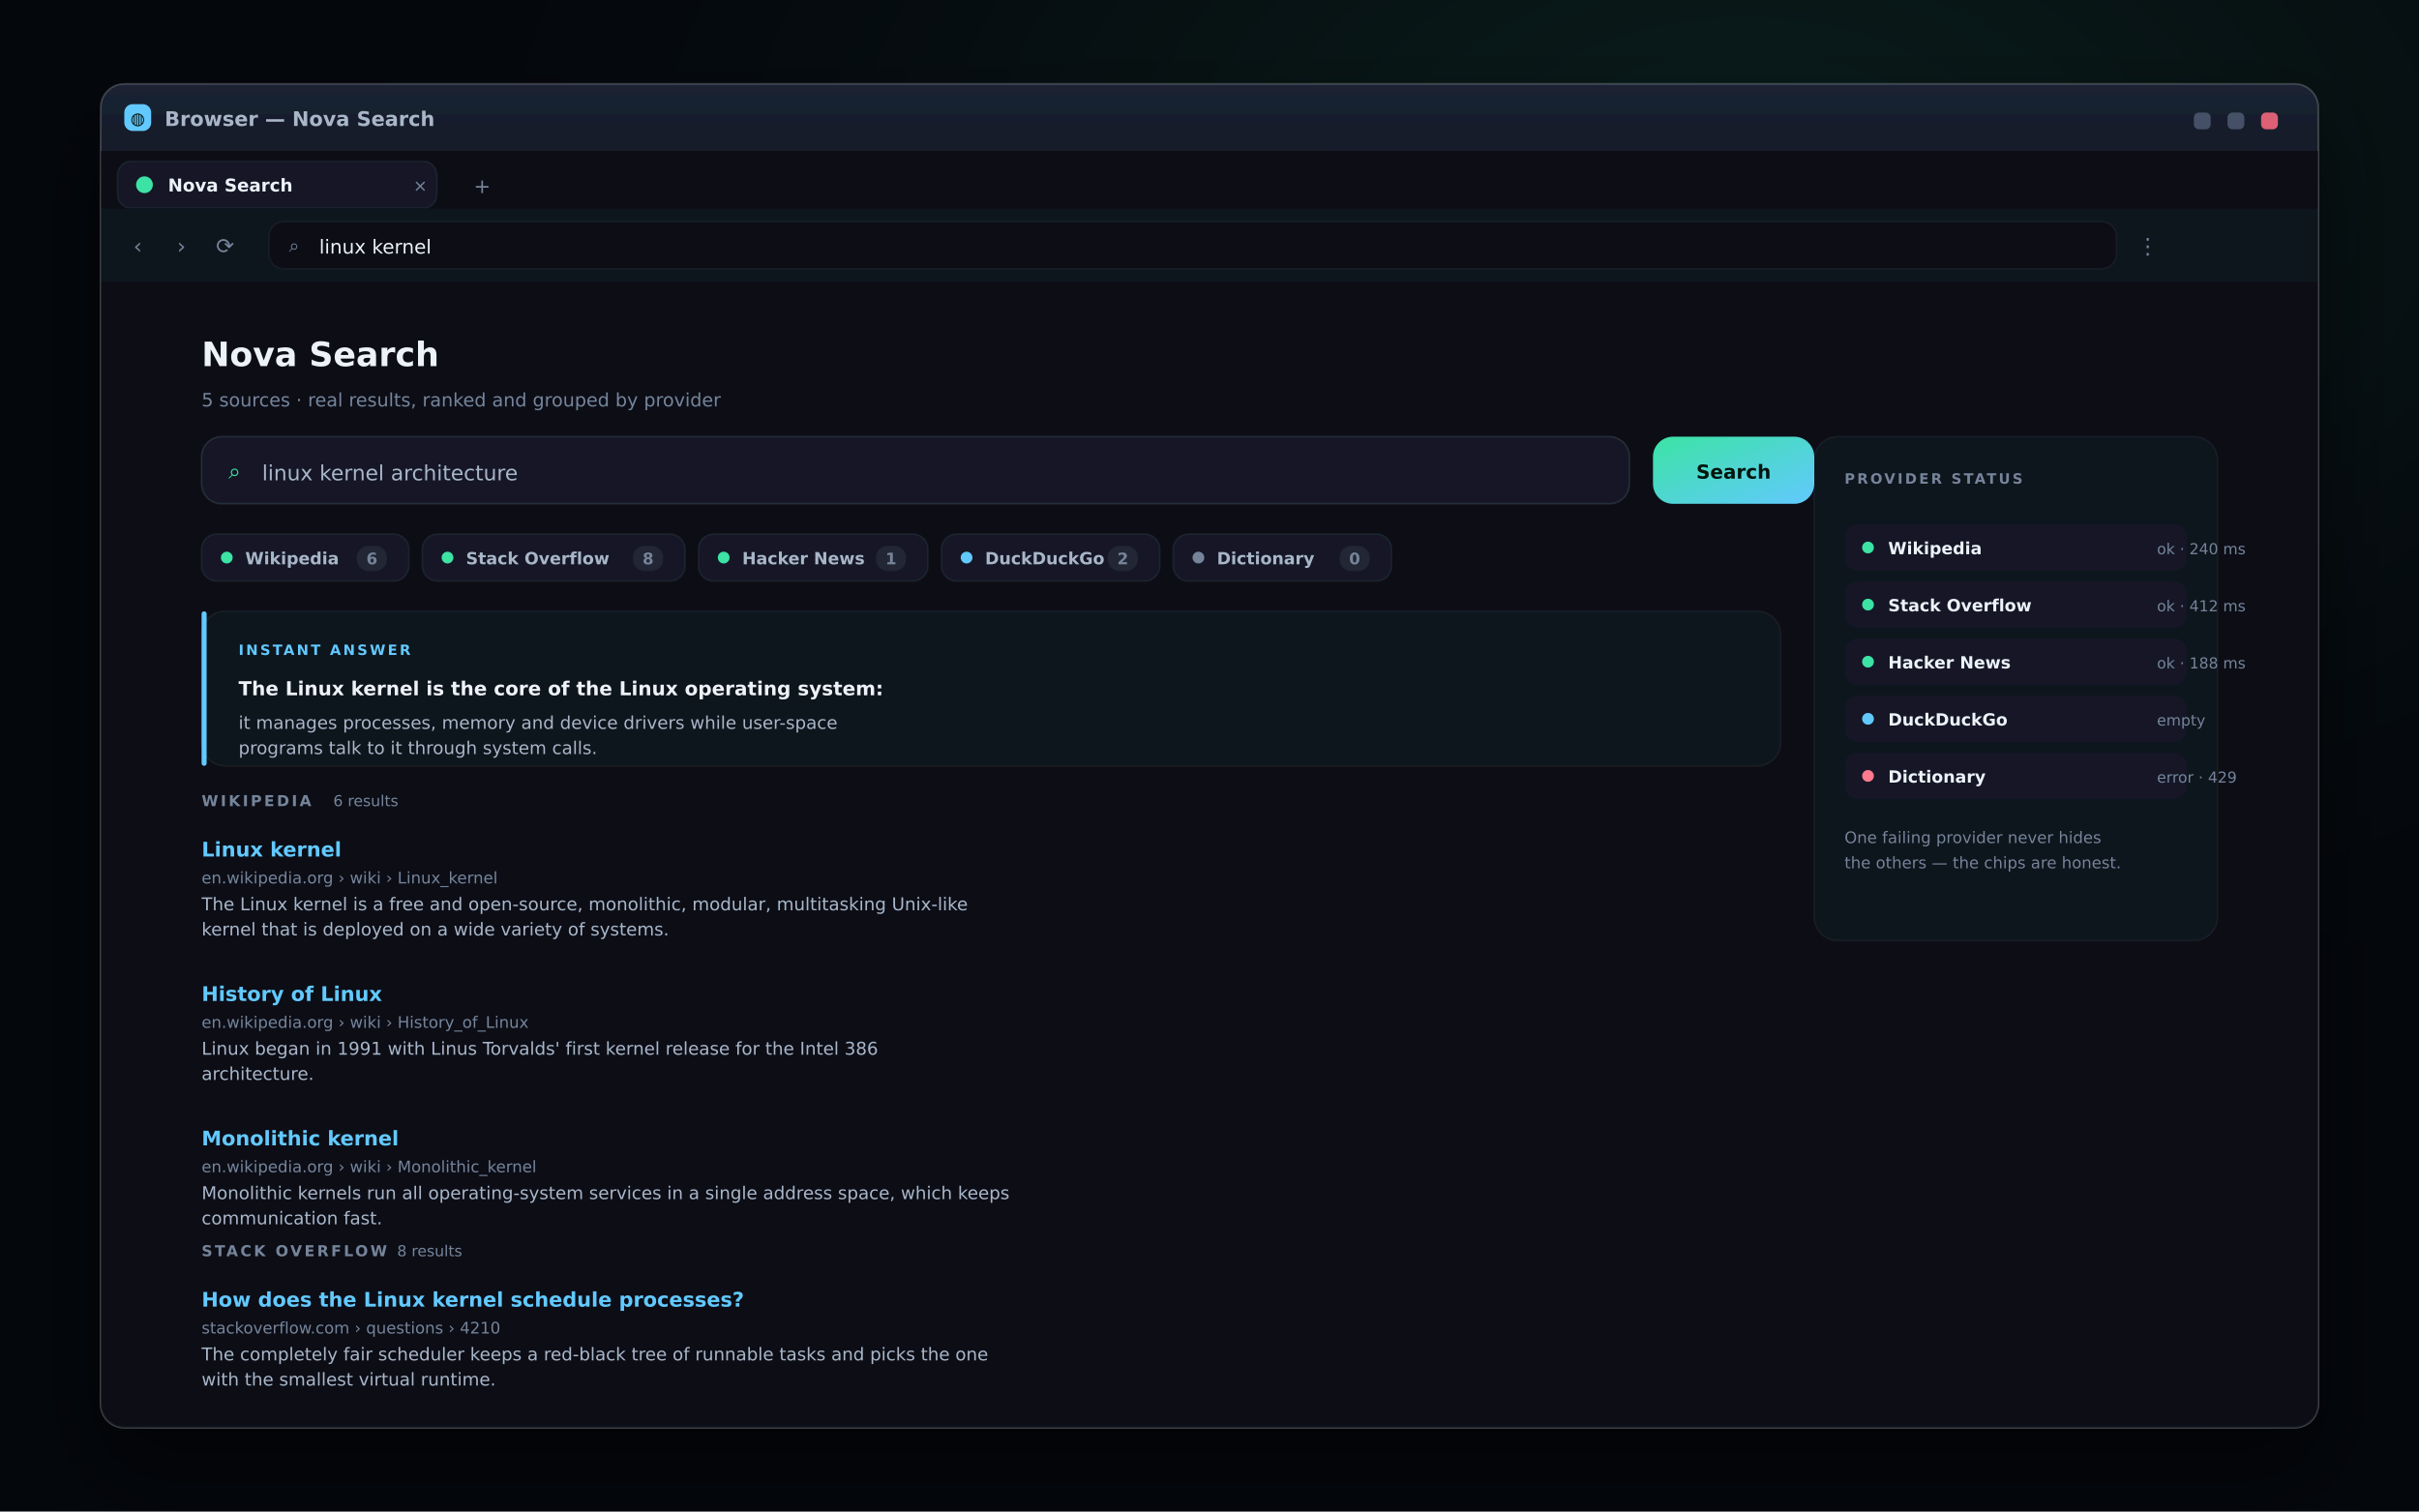
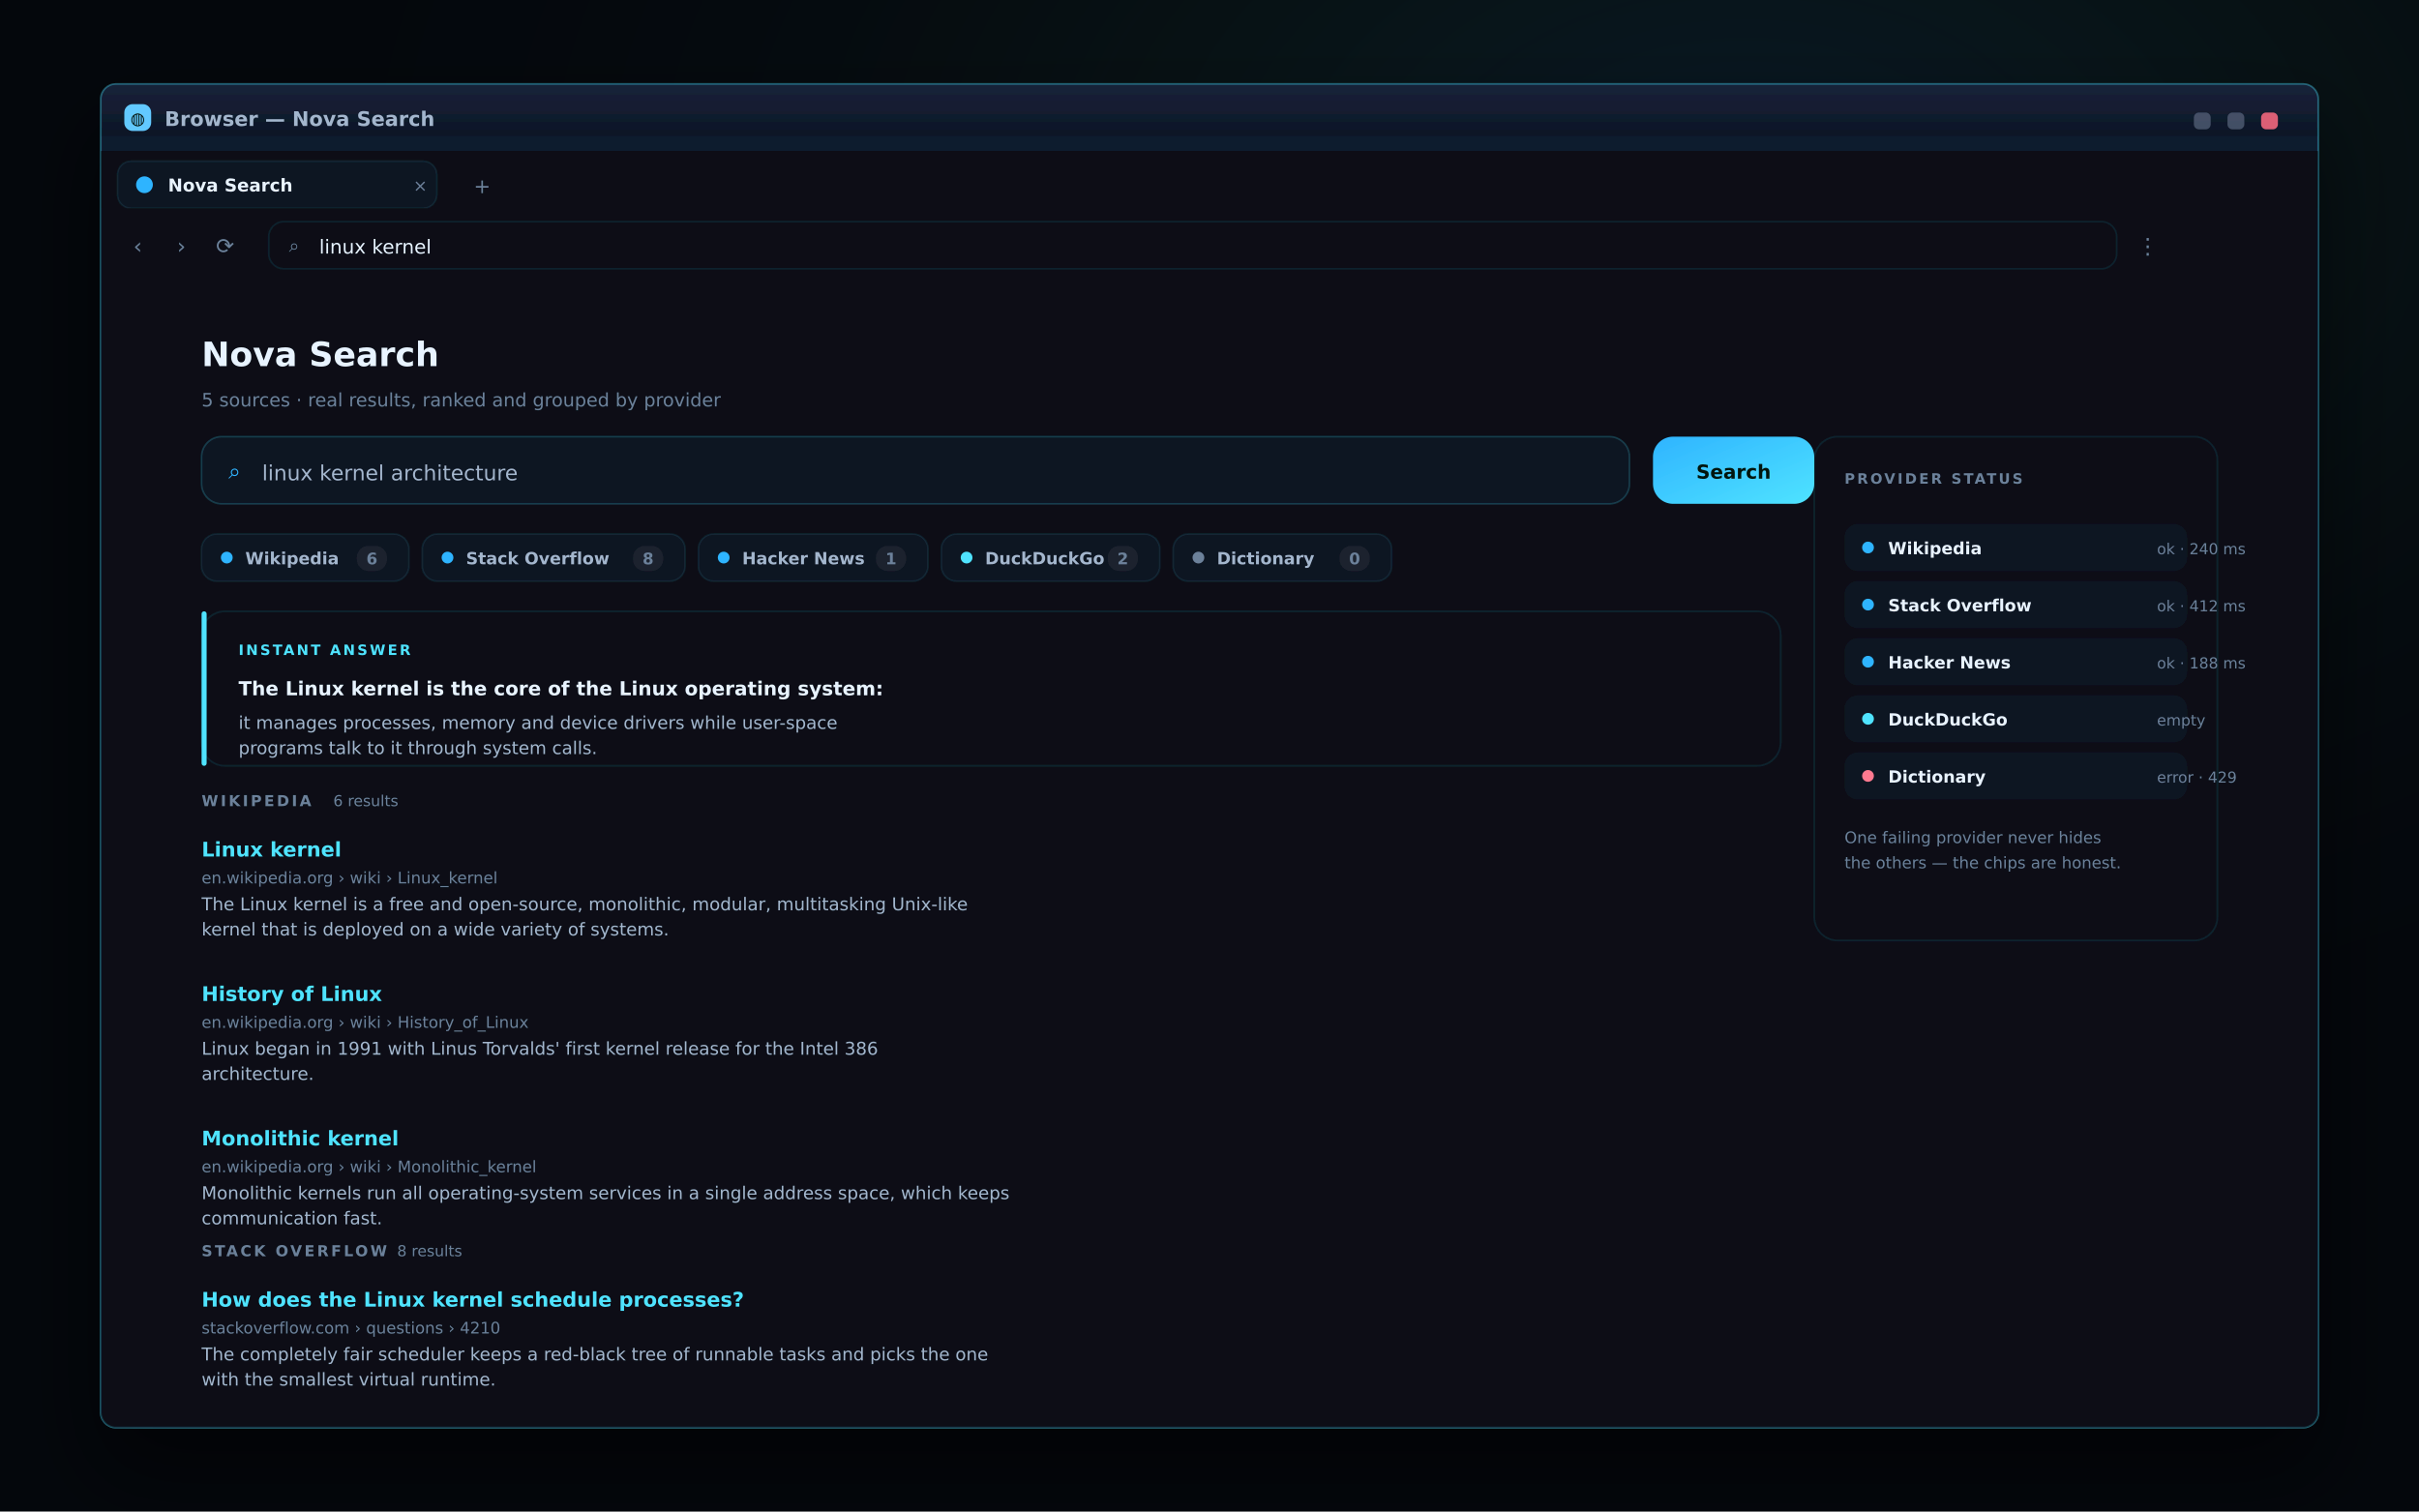
<svg xmlns="http://www.w3.org/2000/svg" viewBox="0 0 1440 900" width="1440" height="900" role="img" aria-label="Nova Search showing grouped results from five providers">
  <defs>
    <linearGradient id="wall" x1="0" y1="0" x2="1" y2="1">
-       <stop offset="0%" stop-color="#060b12" />
-       <stop offset="55%" stop-color="#071018" />
-       <stop offset="100%" stop-color="#04070c" />
+       <stop offset="0%" stop-color="#05080f" />
+       <stop offset="55%" stop-color="#071120" />
+       <stop offset="100%" stop-color="#03060c" />
    </linearGradient>
    <radialGradient id="glow" cx="72%" cy="12%" r="62%">
-       <stop offset="0%" stop-color="#3ce3a4" stop-opacity="0.20" />
+       <stop offset="0%" stop-color="#2fb4ff" stop-opacity="0.20" />
      <stop offset="55%" stop-color="#3ce3a4" stop-opacity="0.05" />
      <stop offset="100%" stop-color="#000000" stop-opacity="0" />
    </radialGradient>
    <radialGradient id="glow2" cx="12%" cy="88%" r="52%">
-       <stop offset="0%" stop-color="#62c9ff" stop-opacity="0.16" />
+       <stop offset="0%" stop-color="#4fe3ff" stop-opacity="0.16" />
      <stop offset="100%" stop-color="#000000" stop-opacity="0" />
    </radialGradient>
    <linearGradient id="accent" x1="0" y1="0" x2="1" y2="1">
-       <stop offset="0%" stop-color="#3ce3a4" />
-       <stop offset="100%" stop-color="#62c9ff" />
+       <stop offset="0%" stop-color="#2fb4ff" />
+       <stop offset="100%" stop-color="#4fe3ff" />
    </linearGradient>
    <linearGradient id="titlebar" x1="0" y1="0" x2="0" y2="1">
-       <stop offset="0%" stop-color="#1b2434" />
-       <stop offset="100%" stop-color="#121a27" />
+       <stop offset="0%" stop-color="#16223a" />
+       <stop offset="100%" stop-color="#0c1320" />
    </linearGradient>
    <filter id="shadow" x="-25%" y="-25%" width="150%" height="160%">
      <feDropShadow dx="0" dy="26" stdDeviation="26" flood-color="#000" flood-opacity="0.55" />
    </filter>
    <filter id="soft" x="-30%" y="-30%" width="160%" height="160%">
      <feDropShadow dx="0" dy="10" stdDeviation="14" flood-color="#000" flood-opacity="0.45" />
    </filter>
  </defs>
  <rect x="0" y="0" width="1440" height="900" rx="0" fill="#04070c" stroke="none" stroke-width="1" opacity="1.0" />
  <rect x="0" y="0" width="1440" height="900" rx="0" fill="url(#glow)" stroke="none" stroke-width="1" opacity="0.5" />
  <g filter="url(#shadow)">
    <clipPath id="clip3">
-       <rect x="60" y="50" width="1320" height="800" rx="14" />
+       <rect x="60" y="50" width="1320" height="800" rx="9" />
    </clipPath>
-     <rect x="60" y="50" width="1320" height="40" rx="14" fill="url(#titlebar)" stroke="none" stroke-width="1" opacity="1.0" />
-     <rect x="60" y="76" width="1320" height="14" rx="0" fill="#141c2a" stroke="none" stroke-width="1" opacity="1.0" />
-     <rect x="60" y="50" width="1320" height="800" rx="14" fill="none" stroke="rgba(255,255,255,0.10)" stroke-width="1" opacity="1.0" />
+     <rect x="60" y="50" width="1320" height="40" rx="9" fill="url(#titlebar)" stroke="none" stroke-width="1" opacity="1.0" />
+     <rect x="60" y="81" width="1320" height="9" rx="0" fill="#111b2d" stroke="none" stroke-width="1" opacity="1.0" />
+     <rect x="60" y="50" width="1320" height="800" rx="9" fill="none" stroke="rgba(79,227,255,0.20)" stroke-width="1" opacity="1.0" />
    <rect x="74" y="62" width="16" height="16" rx="5" fill="#62c9ff" stroke="none" stroke-width="1" opacity="1.0" />
    <text x="82" y="74" font-family="DejaVu Sans, Inter, sans-serif" font-size="10" font-weight="700" fill="#04140d" text-anchor="middle" opacity="1.0">◍</text>
-     <text x="98" y="75" font-family="DejaVu Sans, Inter, sans-serif" font-size="12" font-weight="600" fill="#a9b6c8" text-anchor="start" opacity="1.0">Browser — Nova Search</text>
+     <text x="98" y="75" font-family="DejaVu Sans, Inter, sans-serif" font-size="12" font-weight="600" fill="#a3b6cd" text-anchor="start" opacity="1.0">Browser — Nova Search</text>
    <rect x="1306" y="67" width="10" height="10" rx="3" fill="#4c5970" stroke="none" stroke-width="1" opacity="0.85" />
    <rect x="1326" y="67" width="10" height="10" rx="3" fill="#4c5970" stroke="none" stroke-width="1" opacity="0.85" />
    <rect x="1346" y="67" width="10" height="10" rx="3" fill="#ff6b81" stroke="none" stroke-width="1" opacity="0.85" />
    <g clip-path="url(#clip3)">
      <rect x="60" y="90" width="1320" height="760" rx="0" fill="#0b101a" stroke="none" stroke-width="1" opacity="1.0" />
      <rect x="60" y="90" width="1320" height="34" rx="0" fill="#0a0e16" stroke="none" stroke-width="1" opacity="1.0" />
-       <rect x="70" y="96" width="190" height="28" rx="8" fill="#121927" stroke="rgba(255,255,255,0.06)" stroke-width="1" opacity="1.0" />
-       <circle cx="86" cy="110" r="5" fill="#3ce3a4" opacity="1.0" stroke="none" stroke-width="1" />
-       <text x="100" y="114" font-family="DejaVu Sans, Inter, sans-serif" font-size="10.5" font-weight="600" fill="#edf2f9" text-anchor="start" opacity="1.0">Nova Search</text>
-       <text x="246" y="114" font-family="DejaVu Sans, Inter, sans-serif" font-size="10" font-weight="400" fill="#76849a" text-anchor="start" opacity="1.0">×</text>
-       <text x="282" y="115" font-family="DejaVu Sans, Inter, sans-serif" font-size="12" font-weight="400" fill="#76849a" text-anchor="start" opacity="1.0">+</text>
-       <rect x="60" y="124" width="1320" height="44" rx="0" fill="#0d121c" stroke="none" stroke-width="1" opacity="1.0" />
-       <text x="82" y="151" font-family="DejaVu Sans, Inter, sans-serif" font-size="13" font-weight="500" fill="#76849a" text-anchor="middle" opacity="1.0">‹</text>
-       <text x="108" y="151" font-family="DejaVu Sans, Inter, sans-serif" font-size="13" font-weight="500" fill="#76849a" text-anchor="middle" opacity="1.0">›</text>
-       <text x="134" y="151" font-family="DejaVu Sans, Inter, sans-serif" font-size="13" font-weight="500" fill="#76849a" text-anchor="middle" opacity="1.0">⟳</text>
-       <rect x="160" y="132" width="1100" height="28" rx="9" fill="#080d16" stroke="rgba(255,255,255,0.06)" stroke-width="1" opacity="1.0" />
-       <text x="172" y="150" font-family="DejaVu Sans, Inter, sans-serif" font-size="11" font-weight="400" fill="#76849a" text-anchor="start" opacity="1.0">⌕</text>
-       <text x="190" y="151" font-family="DejaVu Sans, Inter, sans-serif" font-size="11.5" font-weight="400" fill="#edf2f9" text-anchor="start" opacity="1.0">linux kernel</text>
-       <text x="1272" y="151" font-family="DejaVu Sans, Inter, sans-serif" font-size="13" font-weight="400" fill="#76849a" text-anchor="start" opacity="1.0">⋮</text>
+       <rect x="70" y="96" width="190" height="28" rx="8" fill="#0e1522" stroke="rgba(79,227,255,0.10)" stroke-width="1" opacity="1.0" />
+       <circle cx="86" cy="110" r="5" fill="#2fb4ff" opacity="1.0" stroke="none" stroke-width="1" />
+       <text x="100" y="114" font-family="DejaVu Sans, Inter, sans-serif" font-size="10.5" font-weight="600" fill="#e8f3ff" text-anchor="start" opacity="1.0">Nova Search</text>
+       <text x="246" y="114" font-family="DejaVu Sans, Inter, sans-serif" font-size="10" font-weight="400" fill="#6c819a" text-anchor="start" opacity="1.0">×</text>
+       <text x="282" y="115" font-family="DejaVu Sans, Inter, sans-serif" font-size="12" font-weight="400" fill="#6c819a" text-anchor="start" opacity="1.0">+</text>
+       <rect x="60" y="124" width="1320" height="44" rx="0" fill="#0a0f18" stroke="none" stroke-width="1" opacity="1.0" />
+       <text x="82" y="151" font-family="DejaVu Sans, Inter, sans-serif" font-size="13" font-weight="500" fill="#6c819a" text-anchor="middle" opacity="1.0">‹</text>
+       <text x="108" y="151" font-family="DejaVu Sans, Inter, sans-serif" font-size="13" font-weight="500" fill="#6c819a" text-anchor="middle" opacity="1.0">›</text>
+       <text x="134" y="151" font-family="DejaVu Sans, Inter, sans-serif" font-size="13" font-weight="500" fill="#6c819a" text-anchor="middle" opacity="1.0">⟳</text>
+       <rect x="160" y="132" width="1100" height="28" rx="9" fill="#080d16" stroke="rgba(79,227,255,0.10)" stroke-width="1" opacity="1.0" />
+       <text x="172" y="150" font-family="DejaVu Sans, Inter, sans-serif" font-size="11" font-weight="400" fill="#6c819a" text-anchor="start" opacity="1.0">⌕</text>
+       <text x="190" y="151" font-family="DejaVu Sans, Inter, sans-serif" font-size="11.5" font-weight="400" fill="#e8f3ff" text-anchor="start" opacity="1.0">linux kernel</text>
+       <text x="1272" y="151" font-family="DejaVu Sans, Inter, sans-serif" font-size="13" font-weight="400" fill="#6c819a" text-anchor="start" opacity="1.0">⋮</text>
      <rect x="60" y="168" width="1320" height="682" rx="0" fill="#0a0f18" stroke="none" stroke-width="1" opacity="1.0" />
-       <text x="120" y="218" font-family="DejaVu Sans, Inter, sans-serif" font-size="20" font-weight="700" fill="#edf2f9" text-anchor="start" opacity="1.0">Nova Search</text>
-       <text x="120" y="242" font-family="DejaVu Sans, Inter, sans-serif" font-size="11" font-weight="400" fill="#76849a" text-anchor="start" opacity="1.0">5 sources · real results, ranked and grouped by provider</text>
-       <rect x="120" y="260" width="850" height="40" rx="12" fill="#121927" stroke="rgba(255,255,255,0.10)" stroke-width="1" opacity="1.0" />
-       <text x="136" y="285" font-family="DejaVu Sans, Inter, sans-serif" font-size="13" font-weight="400" fill="#3ce3a4" text-anchor="start" opacity="1.0">⌕</text>
-       <text x="156" y="286" font-family="DejaVu Sans, Inter, sans-serif" font-size="12.5" font-weight="400" fill="#a9b6c8" text-anchor="start" opacity="1.0">linux kernel architecture</text>
+       <text x="120" y="218" font-family="DejaVu Sans, Inter, sans-serif" font-size="20" font-weight="700" fill="#e8f3ff" text-anchor="start" opacity="1.0">Nova Search</text>
+       <text x="120" y="242" font-family="DejaVu Sans, Inter, sans-serif" font-size="11" font-weight="400" fill="#6c819a" text-anchor="start" opacity="1.0">5 sources · real results, ranked and grouped by provider</text>
+       <rect x="120" y="260" width="850" height="40" rx="12" fill="#0e1522" stroke="rgba(79,227,255,0.20)" stroke-width="1" opacity="1.0" />
+       <text x="136" y="285" font-family="DejaVu Sans, Inter, sans-serif" font-size="13" font-weight="400" fill="#2fb4ff" text-anchor="start" opacity="1.0">⌕</text>
+       <text x="156" y="286" font-family="DejaVu Sans, Inter, sans-serif" font-size="12.5" font-weight="400" fill="#a3b6cd" text-anchor="start" opacity="1.0">linux kernel architecture</text>
      <rect x="984" y="260" width="96" height="40" rx="12" fill="url(#accent)" stroke="none" stroke-width="1" opacity="1.0" />
      <text x="1032" y="285" font-family="DejaVu Sans, Inter, sans-serif" font-size="11.5" font-weight="700" fill="#04140d" text-anchor="middle" opacity="1.0">Search</text>
-       <rect x="120" y="318" width="123.4" height="28" rx="9" fill="#121927" stroke="rgba(255,255,255,0.06)" stroke-width="1" opacity="1.0" />
-       <circle cx="135" cy="332" r="3.5" fill="#3ce3a4" opacity="1.0" stroke="none" stroke-width="1" />
-       <text x="146" y="336" font-family="DejaVu Sans, Inter, sans-serif" font-size="10" font-weight="600" fill="#a9b6c8" text-anchor="start" opacity="1.0">Wikipedia</text>
+       <rect x="120" y="318" width="123.4" height="28" rx="9" fill="#0e1522" stroke="rgba(79,227,255,0.10)" stroke-width="1" opacity="1.0" />
+       <circle cx="135" cy="332" r="3.5" fill="#2fb4ff" opacity="1.0" stroke="none" stroke-width="1" />
+       <text x="146" y="336" font-family="DejaVu Sans, Inter, sans-serif" font-size="10" font-weight="600" fill="#a3b6cd" text-anchor="start" opacity="1.0">Wikipedia</text>
      <rect x="212.4" y="325" width="18" height="15" rx="7" fill="#ffffff" stroke="none" stroke-width="1" opacity="0.06" />
-       <text x="221.4" y="336" font-family="DejaVu Sans, Inter, sans-serif" font-size="9.5" font-weight="700" fill="#76849a" text-anchor="middle" opacity="1.0">6</text>
-       <rect x="251.4" y="318" width="156.4" height="28" rx="9" fill="#121927" stroke="rgba(255,255,255,0.06)" stroke-width="1" opacity="1.0" />
-       <circle cx="266.4" cy="332" r="3.5" fill="#3ce3a4" opacity="1.0" stroke="none" stroke-width="1" />
-       <text x="277.4" y="336" font-family="DejaVu Sans, Inter, sans-serif" font-size="10" font-weight="600" fill="#a9b6c8" text-anchor="start" opacity="1.0">Stack Overflow</text>
+       <text x="221.4" y="336" font-family="DejaVu Sans, Inter, sans-serif" font-size="9.5" font-weight="700" fill="#6c819a" text-anchor="middle" opacity="1.0">6</text>
+       <rect x="251.4" y="318" width="156.4" height="28" rx="9" fill="#0e1522" stroke="rgba(79,227,255,0.10)" stroke-width="1" opacity="1.0" />
+       <circle cx="266.4" cy="332" r="3.5" fill="#2fb4ff" opacity="1.0" stroke="none" stroke-width="1" />
+       <text x="277.4" y="336" font-family="DejaVu Sans, Inter, sans-serif" font-size="10" font-weight="600" fill="#a3b6cd" text-anchor="start" opacity="1.0">Stack Overflow</text>
      <rect x="376.8" y="325" width="18" height="15" rx="7" fill="#ffffff" stroke="none" stroke-width="1" opacity="0.06" />
-       <text x="385.8" y="336" font-family="DejaVu Sans, Inter, sans-serif" font-size="9.5" font-weight="700" fill="#76849a" text-anchor="middle" opacity="1.0">8</text>
-       <rect x="415.8" y="318" width="136.6" height="28" rx="9" fill="#121927" stroke="rgba(255,255,255,0.06)" stroke-width="1" opacity="1.0" />
-       <circle cx="430.8" cy="332" r="3.5" fill="#3ce3a4" opacity="1.0" stroke="none" stroke-width="1" />
-       <text x="441.8" y="336" font-family="DejaVu Sans, Inter, sans-serif" font-size="10" font-weight="600" fill="#a9b6c8" text-anchor="start" opacity="1.0">Hacker News</text>
+       <text x="385.8" y="336" font-family="DejaVu Sans, Inter, sans-serif" font-size="9.5" font-weight="700" fill="#6c819a" text-anchor="middle" opacity="1.0">8</text>
+       <rect x="415.8" y="318" width="136.6" height="28" rx="9" fill="#0e1522" stroke="rgba(79,227,255,0.10)" stroke-width="1" opacity="1.0" />
+       <circle cx="430.8" cy="332" r="3.5" fill="#2fb4ff" opacity="1.0" stroke="none" stroke-width="1" />
+       <text x="441.8" y="336" font-family="DejaVu Sans, Inter, sans-serif" font-size="10" font-weight="600" fill="#a3b6cd" text-anchor="start" opacity="1.0">Hacker News</text>
      <rect x="521.4" y="325" width="18" height="15" rx="7" fill="#ffffff" stroke="none" stroke-width="1" opacity="0.06" />
-       <text x="530.4" y="336" font-family="DejaVu Sans, Inter, sans-serif" font-size="9.5" font-weight="700" fill="#76849a" text-anchor="middle" opacity="1.0">1</text>
-       <rect x="560.4" y="318" width="130.0" height="28" rx="9" fill="#121927" stroke="rgba(255,255,255,0.06)" stroke-width="1" opacity="1.0" />
-       <circle cx="575.4" cy="332" r="3.5" fill="#62c9ff" opacity="1.0" stroke="none" stroke-width="1" />
-       <text x="586.4" y="336" font-family="DejaVu Sans, Inter, sans-serif" font-size="10" font-weight="600" fill="#a9b6c8" text-anchor="start" opacity="1.0">DuckDuckGo</text>
+       <text x="530.4" y="336" font-family="DejaVu Sans, Inter, sans-serif" font-size="9.5" font-weight="700" fill="#6c819a" text-anchor="middle" opacity="1.0">1</text>
+       <rect x="560.4" y="318" width="130.0" height="28" rx="9" fill="#0e1522" stroke="rgba(79,227,255,0.10)" stroke-width="1" opacity="1.0" />
+       <circle cx="575.4" cy="332" r="3.5" fill="#4fe3ff" opacity="1.0" stroke="none" stroke-width="1" />
+       <text x="586.4" y="336" font-family="DejaVu Sans, Inter, sans-serif" font-size="10" font-weight="600" fill="#a3b6cd" text-anchor="start" opacity="1.0">DuckDuckGo</text>
      <rect x="659.4" y="325" width="18" height="15" rx="7" fill="#ffffff" stroke="none" stroke-width="1" opacity="0.06" />
-       <text x="668.4" y="336" font-family="DejaVu Sans, Inter, sans-serif" font-size="9.5" font-weight="700" fill="#76849a" text-anchor="middle" opacity="1.0">2</text>
-       <rect x="698.4" y="318" width="130.0" height="28" rx="9" fill="#121927" stroke="rgba(255,255,255,0.06)" stroke-width="1" opacity="1.0" />
-       <circle cx="713.4" cy="332" r="3.5" fill="#76849a" opacity="1.0" stroke="none" stroke-width="1" />
-       <text x="724.4" y="336" font-family="DejaVu Sans, Inter, sans-serif" font-size="10" font-weight="600" fill="#a9b6c8" text-anchor="start" opacity="1.0">Dictionary</text>
+       <text x="668.4" y="336" font-family="DejaVu Sans, Inter, sans-serif" font-size="9.5" font-weight="700" fill="#6c819a" text-anchor="middle" opacity="1.0">2</text>
+       <rect x="698.4" y="318" width="130.0" height="28" rx="9" fill="#0e1522" stroke="rgba(79,227,255,0.10)" stroke-width="1" opacity="1.0" />
+       <circle cx="713.4" cy="332" r="3.5" fill="#6c819a" opacity="1.0" stroke="none" stroke-width="1" />
+       <text x="724.4" y="336" font-family="DejaVu Sans, Inter, sans-serif" font-size="10" font-weight="600" fill="#a3b6cd" text-anchor="start" opacity="1.0">Dictionary</text>
      <rect x="797.4" y="325" width="18" height="15" rx="7" fill="#ffffff" stroke="none" stroke-width="1" opacity="0.06" />
-       <text x="806.4" y="336" font-family="DejaVu Sans, Inter, sans-serif" font-size="9.5" font-weight="700" fill="#76849a" text-anchor="middle" opacity="1.0">0</text>
-       <rect x="120" y="364" width="940" height="92" rx="14" fill="#0d121c" stroke="rgba(255,255,255,0.06)" stroke-width="1" opacity="1.0" />
-       <rect x="120" y="364" width="3" height="92" rx="1.5" fill="#62c9ff" stroke="none" stroke-width="1" opacity="1.0" />
-       <text x="142" y="390" font-family="DejaVu Sans, Inter, sans-serif" font-size="8.5" font-weight="700" fill="#62c9ff" text-anchor="start" opacity="1.0" letter-spacing="1.3">INSTANT ANSWER</text>
-       <text x="142" y="414" font-family="DejaVu Sans, Inter, sans-serif" font-size="11.5" font-weight="600" fill="#edf2f9" text-anchor="start" opacity="1.0">The Linux kernel is the core of the Linux operating system:</text>
-       <text x="142" y="434" font-family="DejaVu Sans, Inter, sans-serif" font-size="10.5" font-weight="400" fill="#a9b6c8" text-anchor="start" opacity="1.0">it manages processes, memory and device drivers while user-space</text>
-       <text x="142" y="449" font-family="DejaVu Sans, Inter, sans-serif" font-size="10.5" font-weight="400" fill="#a9b6c8" text-anchor="start" opacity="1.0">programs talk to it through system calls.</text>
-       <text x="120" y="480" font-family="DejaVu Sans, Inter, sans-serif" font-size="9" font-weight="700" fill="#76849a" text-anchor="start" opacity="1.0" letter-spacing="1.4">WIKIPEDIA</text>
-       <text x="198.4" y="480" font-family="DejaVu Sans, Inter, sans-serif" font-size="9" font-weight="400" fill="#76849a" text-anchor="start" opacity="1.0">6 results</text>
-       <text x="120" y="510" font-family="DejaVu Sans, Inter, sans-serif" font-size="12" font-weight="600" fill="#62c9ff" text-anchor="start" opacity="1.0">Linux kernel</text>
-       <text x="120" y="526" font-family="DejaVu Sans, Inter, sans-serif" font-size="9.5" font-weight="400" fill="#76849a" text-anchor="start" opacity="1.0">en.wikipedia.org › wiki › Linux_kernel</text>
-       <text x="120" y="542" font-family="DejaVu Sans, Inter, sans-serif" font-size="10.5" font-weight="400" fill="#a9b6c8" text-anchor="start" opacity="1.0">The Linux kernel is a free and open-source, monolithic, modular, multitasking Unix-like</text>
-       <text x="120" y="557" font-family="DejaVu Sans, Inter, sans-serif" font-size="10.5" font-weight="400" fill="#a9b6c8" text-anchor="start" opacity="1.0">kernel that is deployed on a wide variety of systems.</text>
-       <text x="120" y="596" font-family="DejaVu Sans, Inter, sans-serif" font-size="12" font-weight="600" fill="#62c9ff" text-anchor="start" opacity="1.0">History of Linux</text>
-       <text x="120" y="612" font-family="DejaVu Sans, Inter, sans-serif" font-size="9.5" font-weight="400" fill="#76849a" text-anchor="start" opacity="1.0">en.wikipedia.org › wiki › History_of_Linux</text>
-       <text x="120" y="628" font-family="DejaVu Sans, Inter, sans-serif" font-size="10.5" font-weight="400" fill="#a9b6c8" text-anchor="start" opacity="1.0">Linux began in 1991 with Linus Torvalds' first kernel release for the Intel 386</text>
-       <text x="120" y="643" font-family="DejaVu Sans, Inter, sans-serif" font-size="10.5" font-weight="400" fill="#a9b6c8" text-anchor="start" opacity="1.0">architecture.</text>
-       <text x="120" y="682" font-family="DejaVu Sans, Inter, sans-serif" font-size="12" font-weight="600" fill="#62c9ff" text-anchor="start" opacity="1.0">Monolithic kernel</text>
-       <text x="120" y="698" font-family="DejaVu Sans, Inter, sans-serif" font-size="9.5" font-weight="400" fill="#76849a" text-anchor="start" opacity="1.0">en.wikipedia.org › wiki › Monolithic_kernel</text>
-       <text x="120" y="714" font-family="DejaVu Sans, Inter, sans-serif" font-size="10.5" font-weight="400" fill="#a9b6c8" text-anchor="start" opacity="1.0">Monolithic kernels run all operating-system services in a single address space, which keeps</text>
-       <text x="120" y="729" font-family="DejaVu Sans, Inter, sans-serif" font-size="10.5" font-weight="400" fill="#a9b6c8" text-anchor="start" opacity="1.0">communication fast.</text>
-       <text x="120" y="748" font-family="DejaVu Sans, Inter, sans-serif" font-size="9" font-weight="700" fill="#76849a" text-anchor="start" opacity="1.0" letter-spacing="1.4">STACK OVERFLOW</text>
-       <text x="236.4" y="748" font-family="DejaVu Sans, Inter, sans-serif" font-size="9" font-weight="400" fill="#76849a" text-anchor="start" opacity="1.0">8 results</text>
-       <text x="120" y="778" font-family="DejaVu Sans, Inter, sans-serif" font-size="12" font-weight="600" fill="#62c9ff" text-anchor="start" opacity="1.0">How does the Linux kernel schedule processes?</text>
-       <text x="120" y="794" font-family="DejaVu Sans, Inter, sans-serif" font-size="9.5" font-weight="400" fill="#76849a" text-anchor="start" opacity="1.0">stackoverflow.com › questions › 4210</text>
-       <text x="120" y="810" font-family="DejaVu Sans, Inter, sans-serif" font-size="10.5" font-weight="400" fill="#a9b6c8" text-anchor="start" opacity="1.0">The completely fair scheduler keeps a red-black tree of runnable tasks and picks the one</text>
-       <text x="120" y="825" font-family="DejaVu Sans, Inter, sans-serif" font-size="10.5" font-weight="400" fill="#a9b6c8" text-anchor="start" opacity="1.0">with the smallest virtual runtime.</text>
-       <text x="120" y="864" font-family="DejaVu Sans, Inter, sans-serif" font-size="12" font-weight="600" fill="#62c9ff" text-anchor="start" opacity="1.0">Reading the kernel source as a beginner</text>
-       <text x="120" y="880" font-family="DejaVu Sans, Inter, sans-serif" font-size="9.5" font-weight="400" fill="#76849a" text-anchor="start" opacity="1.0">stackoverflow.com › questions › 88112</text>
-       <text x="120" y="896" font-family="DejaVu Sans, Inter, sans-serif" font-size="10.5" font-weight="400" fill="#a9b6c8" text-anchor="start" opacity="1.0">Start with Documentation/ and a single subsystem such as drivers/char, then trace one system</text>
-       <text x="120" y="911" font-family="DejaVu Sans, Inter, sans-serif" font-size="10.5" font-weight="400" fill="#a9b6c8" text-anchor="start" opacity="1.0">call end to end.</text>
-       <text x="120" y="930" font-family="DejaVu Sans, Inter, sans-serif" font-size="9" font-weight="700" fill="#76849a" text-anchor="start" opacity="1.0" letter-spacing="1.4">HACKER NEWS</text>
-       <text x="213.6" y="930" font-family="DejaVu Sans, Inter, sans-serif" font-size="9" font-weight="400" fill="#76849a" text-anchor="start" opacity="1.0">1 results</text>
-       <text x="120" y="960" font-family="DejaVu Sans, Inter, sans-serif" font-size="12" font-weight="600" fill="#62c9ff" text-anchor="start" opacity="1.0">Linux 6.13 released with new scheduler work</text>
-       <text x="120" y="976" font-family="DejaVu Sans, Inter, sans-serif" font-size="9.5" font-weight="400" fill="#76849a" text-anchor="start" opacity="1.0">news.ycombinator.com › item</text>
-       <text x="120" y="992" font-family="DejaVu Sans, Inter, sans-serif" font-size="10.5" font-weight="400" fill="#a9b6c8" text-anchor="start" opacity="1.0">Discussion thread: what the new kernel means for low-latency desktop users and server</text>
-       <text x="120" y="1007" font-family="DejaVu Sans, Inter, sans-serif" font-size="10.5" font-weight="400" fill="#a9b6c8" text-anchor="start" opacity="1.0">fleets.</text>
-       <rect x="1080" y="260" width="240" height="300" rx="14" fill="#0d121c" stroke="rgba(255,255,255,0.06)" stroke-width="1" opacity="1.0" />
-       <text x="1098" y="288" font-family="DejaVu Sans, Inter, sans-serif" font-size="8.5" font-weight="700" fill="#76849a" text-anchor="start" opacity="1.0" letter-spacing="1.3">PROVIDER STATUS</text>
-       <rect x="1098" y="312" width="204" height="28" rx="8" fill="#121927" stroke="none" stroke-width="1" opacity="1.0" />
-       <circle cx="1112" cy="326" r="3.5" fill="#3ce3a4" opacity="1.0" stroke="none" stroke-width="1" />
-       <text x="1124" y="330" font-family="DejaVu Sans, Inter, sans-serif" font-size="10" font-weight="600" fill="#edf2f9" text-anchor="start" opacity="1.0">Wikipedia</text>
-       <text x="1284" y="330" font-family="DejaVu Sans, Inter, sans-serif" font-size="9" font-weight="400" fill="#76849a" text-anchor="start" opacity="1.0">ok · 240 ms</text>
-       <rect x="1098" y="346" width="204" height="28" rx="8" fill="#121927" stroke="none" stroke-width="1" opacity="1.0" />
-       <circle cx="1112" cy="360" r="3.5" fill="#3ce3a4" opacity="1.0" stroke="none" stroke-width="1" />
-       <text x="1124" y="364" font-family="DejaVu Sans, Inter, sans-serif" font-size="10" font-weight="600" fill="#edf2f9" text-anchor="start" opacity="1.0">Stack Overflow</text>
-       <text x="1284" y="364" font-family="DejaVu Sans, Inter, sans-serif" font-size="9" font-weight="400" fill="#76849a" text-anchor="start" opacity="1.0">ok · 412 ms</text>
-       <rect x="1098" y="380" width="204" height="28" rx="8" fill="#121927" stroke="none" stroke-width="1" opacity="1.0" />
-       <circle cx="1112" cy="394" r="3.5" fill="#3ce3a4" opacity="1.0" stroke="none" stroke-width="1" />
-       <text x="1124" y="398" font-family="DejaVu Sans, Inter, sans-serif" font-size="10" font-weight="600" fill="#edf2f9" text-anchor="start" opacity="1.0">Hacker News</text>
-       <text x="1284" y="398" font-family="DejaVu Sans, Inter, sans-serif" font-size="9" font-weight="400" fill="#76849a" text-anchor="start" opacity="1.0">ok · 188 ms</text>
-       <rect x="1098" y="414" width="204" height="28" rx="8" fill="#121927" stroke="none" stroke-width="1" opacity="1.0" />
-       <circle cx="1112" cy="428" r="3.5" fill="#62c9ff" opacity="1.0" stroke="none" stroke-width="1" />
-       <text x="1124" y="432" font-family="DejaVu Sans, Inter, sans-serif" font-size="10" font-weight="600" fill="#edf2f9" text-anchor="start" opacity="1.0">DuckDuckGo</text>
-       <text x="1284" y="432" font-family="DejaVu Sans, Inter, sans-serif" font-size="9" font-weight="400" fill="#76849a" text-anchor="start" opacity="1.0">empty</text>
-       <rect x="1098" y="448" width="204" height="28" rx="8" fill="#121927" stroke="none" stroke-width="1" opacity="1.0" />
+       <text x="806.4" y="336" font-family="DejaVu Sans, Inter, sans-serif" font-size="9.5" font-weight="700" fill="#6c819a" text-anchor="middle" opacity="1.0">0</text>
+       <rect x="120" y="364" width="940" height="92" rx="14" fill="#0a0f18" stroke="rgba(79,227,255,0.10)" stroke-width="1" opacity="1.0" />
+       <rect x="120" y="364" width="3" height="92" rx="1.5" fill="#4fe3ff" stroke="none" stroke-width="1" opacity="1.0" />
+       <text x="142" y="390" font-family="DejaVu Sans, Inter, sans-serif" font-size="8.5" font-weight="700" fill="#4fe3ff" text-anchor="start" opacity="1.0" letter-spacing="1.3">INSTANT ANSWER</text>
+       <text x="142" y="414" font-family="DejaVu Sans, Inter, sans-serif" font-size="11.5" font-weight="600" fill="#e8f3ff" text-anchor="start" opacity="1.0">The Linux kernel is the core of the Linux operating system:</text>
+       <text x="142" y="434" font-family="DejaVu Sans, Inter, sans-serif" font-size="10.5" font-weight="400" fill="#a3b6cd" text-anchor="start" opacity="1.0">it manages processes, memory and device drivers while user-space</text>
+       <text x="142" y="449" font-family="DejaVu Sans, Inter, sans-serif" font-size="10.5" font-weight="400" fill="#a3b6cd" text-anchor="start" opacity="1.0">programs talk to it through system calls.</text>
+       <text x="120" y="480" font-family="DejaVu Sans, Inter, sans-serif" font-size="9" font-weight="700" fill="#6c819a" text-anchor="start" opacity="1.0" letter-spacing="1.4">WIKIPEDIA</text>
+       <text x="198.4" y="480" font-family="DejaVu Sans, Inter, sans-serif" font-size="9" font-weight="400" fill="#6c819a" text-anchor="start" opacity="1.0">6 results</text>
+       <text x="120" y="510" font-family="DejaVu Sans, Inter, sans-serif" font-size="12" font-weight="600" fill="#4fe3ff" text-anchor="start" opacity="1.0">Linux kernel</text>
+       <text x="120" y="526" font-family="DejaVu Sans, Inter, sans-serif" font-size="9.5" font-weight="400" fill="#6c819a" text-anchor="start" opacity="1.0">en.wikipedia.org › wiki › Linux_kernel</text>
+       <text x="120" y="542" font-family="DejaVu Sans, Inter, sans-serif" font-size="10.5" font-weight="400" fill="#a3b6cd" text-anchor="start" opacity="1.0">The Linux kernel is a free and open-source, monolithic, modular, multitasking Unix-like</text>
+       <text x="120" y="557" font-family="DejaVu Sans, Inter, sans-serif" font-size="10.5" font-weight="400" fill="#a3b6cd" text-anchor="start" opacity="1.0">kernel that is deployed on a wide variety of systems.</text>
+       <text x="120" y="596" font-family="DejaVu Sans, Inter, sans-serif" font-size="12" font-weight="600" fill="#4fe3ff" text-anchor="start" opacity="1.0">History of Linux</text>
+       <text x="120" y="612" font-family="DejaVu Sans, Inter, sans-serif" font-size="9.5" font-weight="400" fill="#6c819a" text-anchor="start" opacity="1.0">en.wikipedia.org › wiki › History_of_Linux</text>
+       <text x="120" y="628" font-family="DejaVu Sans, Inter, sans-serif" font-size="10.5" font-weight="400" fill="#a3b6cd" text-anchor="start" opacity="1.0">Linux began in 1991 with Linus Torvalds' first kernel release for the Intel 386</text>
+       <text x="120" y="643" font-family="DejaVu Sans, Inter, sans-serif" font-size="10.5" font-weight="400" fill="#a3b6cd" text-anchor="start" opacity="1.0">architecture.</text>
+       <text x="120" y="682" font-family="DejaVu Sans, Inter, sans-serif" font-size="12" font-weight="600" fill="#4fe3ff" text-anchor="start" opacity="1.0">Monolithic kernel</text>
+       <text x="120" y="698" font-family="DejaVu Sans, Inter, sans-serif" font-size="9.5" font-weight="400" fill="#6c819a" text-anchor="start" opacity="1.0">en.wikipedia.org › wiki › Monolithic_kernel</text>
+       <text x="120" y="714" font-family="DejaVu Sans, Inter, sans-serif" font-size="10.5" font-weight="400" fill="#a3b6cd" text-anchor="start" opacity="1.0">Monolithic kernels run all operating-system services in a single address space, which keeps</text>
+       <text x="120" y="729" font-family="DejaVu Sans, Inter, sans-serif" font-size="10.5" font-weight="400" fill="#a3b6cd" text-anchor="start" opacity="1.0">communication fast.</text>
+       <text x="120" y="748" font-family="DejaVu Sans, Inter, sans-serif" font-size="9" font-weight="700" fill="#6c819a" text-anchor="start" opacity="1.0" letter-spacing="1.4">STACK OVERFLOW</text>
+       <text x="236.4" y="748" font-family="DejaVu Sans, Inter, sans-serif" font-size="9" font-weight="400" fill="#6c819a" text-anchor="start" opacity="1.0">8 results</text>
+       <text x="120" y="778" font-family="DejaVu Sans, Inter, sans-serif" font-size="12" font-weight="600" fill="#4fe3ff" text-anchor="start" opacity="1.0">How does the Linux kernel schedule processes?</text>
+       <text x="120" y="794" font-family="DejaVu Sans, Inter, sans-serif" font-size="9.5" font-weight="400" fill="#6c819a" text-anchor="start" opacity="1.0">stackoverflow.com › questions › 4210</text>
+       <text x="120" y="810" font-family="DejaVu Sans, Inter, sans-serif" font-size="10.5" font-weight="400" fill="#a3b6cd" text-anchor="start" opacity="1.0">The completely fair scheduler keeps a red-black tree of runnable tasks and picks the one</text>
+       <text x="120" y="825" font-family="DejaVu Sans, Inter, sans-serif" font-size="10.5" font-weight="400" fill="#a3b6cd" text-anchor="start" opacity="1.0">with the smallest virtual runtime.</text>
+       <text x="120" y="864" font-family="DejaVu Sans, Inter, sans-serif" font-size="12" font-weight="600" fill="#4fe3ff" text-anchor="start" opacity="1.0">Reading the kernel source as a beginner</text>
+       <text x="120" y="880" font-family="DejaVu Sans, Inter, sans-serif" font-size="9.5" font-weight="400" fill="#6c819a" text-anchor="start" opacity="1.0">stackoverflow.com › questions › 88112</text>
+       <text x="120" y="896" font-family="DejaVu Sans, Inter, sans-serif" font-size="10.5" font-weight="400" fill="#a3b6cd" text-anchor="start" opacity="1.0">Start with Documentation/ and a single subsystem such as drivers/char, then trace one system</text>
+       <text x="120" y="911" font-family="DejaVu Sans, Inter, sans-serif" font-size="10.5" font-weight="400" fill="#a3b6cd" text-anchor="start" opacity="1.0">call end to end.</text>
+       <text x="120" y="930" font-family="DejaVu Sans, Inter, sans-serif" font-size="9" font-weight="700" fill="#6c819a" text-anchor="start" opacity="1.0" letter-spacing="1.4">HACKER NEWS</text>
+       <text x="213.6" y="930" font-family="DejaVu Sans, Inter, sans-serif" font-size="9" font-weight="400" fill="#6c819a" text-anchor="start" opacity="1.0">1 results</text>
+       <text x="120" y="960" font-family="DejaVu Sans, Inter, sans-serif" font-size="12" font-weight="600" fill="#4fe3ff" text-anchor="start" opacity="1.0">Linux 6.13 released with new scheduler work</text>
+       <text x="120" y="976" font-family="DejaVu Sans, Inter, sans-serif" font-size="9.5" font-weight="400" fill="#6c819a" text-anchor="start" opacity="1.0">news.ycombinator.com › item</text>
+       <text x="120" y="992" font-family="DejaVu Sans, Inter, sans-serif" font-size="10.5" font-weight="400" fill="#a3b6cd" text-anchor="start" opacity="1.0">Discussion thread: what the new kernel means for low-latency desktop users and server</text>
+       <text x="120" y="1007" font-family="DejaVu Sans, Inter, sans-serif" font-size="10.5" font-weight="400" fill="#a3b6cd" text-anchor="start" opacity="1.0">fleets.</text>
+       <rect x="1080" y="260" width="240" height="300" rx="14" fill="#0a0f18" stroke="rgba(79,227,255,0.10)" stroke-width="1" opacity="1.0" />
+       <text x="1098" y="288" font-family="DejaVu Sans, Inter, sans-serif" font-size="8.5" font-weight="700" fill="#6c819a" text-anchor="start" opacity="1.0" letter-spacing="1.3">PROVIDER STATUS</text>
+       <rect x="1098" y="312" width="204" height="28" rx="8" fill="#0e1522" stroke="none" stroke-width="1" opacity="1.0" />
+       <circle cx="1112" cy="326" r="3.5" fill="#2fb4ff" opacity="1.0" stroke="none" stroke-width="1" />
+       <text x="1124" y="330" font-family="DejaVu Sans, Inter, sans-serif" font-size="10" font-weight="600" fill="#e8f3ff" text-anchor="start" opacity="1.0">Wikipedia</text>
+       <text x="1284" y="330" font-family="DejaVu Sans, Inter, sans-serif" font-size="9" font-weight="400" fill="#6c819a" text-anchor="start" opacity="1.0">ok · 240 ms</text>
+       <rect x="1098" y="346" width="204" height="28" rx="8" fill="#0e1522" stroke="none" stroke-width="1" opacity="1.0" />
+       <circle cx="1112" cy="360" r="3.5" fill="#2fb4ff" opacity="1.0" stroke="none" stroke-width="1" />
+       <text x="1124" y="364" font-family="DejaVu Sans, Inter, sans-serif" font-size="10" font-weight="600" fill="#e8f3ff" text-anchor="start" opacity="1.0">Stack Overflow</text>
+       <text x="1284" y="364" font-family="DejaVu Sans, Inter, sans-serif" font-size="9" font-weight="400" fill="#6c819a" text-anchor="start" opacity="1.0">ok · 412 ms</text>
+       <rect x="1098" y="380" width="204" height="28" rx="8" fill="#0e1522" stroke="none" stroke-width="1" opacity="1.0" />
+       <circle cx="1112" cy="394" r="3.5" fill="#2fb4ff" opacity="1.0" stroke="none" stroke-width="1" />
+       <text x="1124" y="398" font-family="DejaVu Sans, Inter, sans-serif" font-size="10" font-weight="600" fill="#e8f3ff" text-anchor="start" opacity="1.0">Hacker News</text>
+       <text x="1284" y="398" font-family="DejaVu Sans, Inter, sans-serif" font-size="9" font-weight="400" fill="#6c819a" text-anchor="start" opacity="1.0">ok · 188 ms</text>
+       <rect x="1098" y="414" width="204" height="28" rx="8" fill="#0e1522" stroke="none" stroke-width="1" opacity="1.0" />
+       <circle cx="1112" cy="428" r="3.5" fill="#4fe3ff" opacity="1.0" stroke="none" stroke-width="1" />
+       <text x="1124" y="432" font-family="DejaVu Sans, Inter, sans-serif" font-size="10" font-weight="600" fill="#e8f3ff" text-anchor="start" opacity="1.0">DuckDuckGo</text>
+       <text x="1284" y="432" font-family="DejaVu Sans, Inter, sans-serif" font-size="9" font-weight="400" fill="#6c819a" text-anchor="start" opacity="1.0">empty</text>
+       <rect x="1098" y="448" width="204" height="28" rx="8" fill="#0e1522" stroke="none" stroke-width="1" opacity="1.0" />
      <circle cx="1112" cy="462" r="3.5" fill="#ff7a90" opacity="1.0" stroke="none" stroke-width="1" />
-       <text x="1124" y="466" font-family="DejaVu Sans, Inter, sans-serif" font-size="10" font-weight="600" fill="#edf2f9" text-anchor="start" opacity="1.0">Dictionary</text>
-       <text x="1284" y="466" font-family="DejaVu Sans, Inter, sans-serif" font-size="9" font-weight="400" fill="#76849a" text-anchor="start" opacity="1.0">error · 429</text>
-       <text x="1098" y="502" font-family="DejaVu Sans, Inter, sans-serif" font-size="9.5" font-weight="400" fill="#76849a" text-anchor="start" opacity="1.0">One failing provider never hides</text>
-       <text x="1098" y="517" font-family="DejaVu Sans, Inter, sans-serif" font-size="9.5" font-weight="400" fill="#76849a" text-anchor="start" opacity="1.0">the others — the chips are honest.</text>
+       <text x="1124" y="466" font-family="DejaVu Sans, Inter, sans-serif" font-size="10" font-weight="600" fill="#e8f3ff" text-anchor="start" opacity="1.0">Dictionary</text>
+       <text x="1284" y="466" font-family="DejaVu Sans, Inter, sans-serif" font-size="9" font-weight="400" fill="#6c819a" text-anchor="start" opacity="1.0">error · 429</text>
+       <text x="1098" y="502" font-family="DejaVu Sans, Inter, sans-serif" font-size="9.5" font-weight="400" fill="#6c819a" text-anchor="start" opacity="1.0">One failing provider never hides</text>
+       <text x="1098" y="517" font-family="DejaVu Sans, Inter, sans-serif" font-size="9.5" font-weight="400" fill="#6c819a" text-anchor="start" opacity="1.0">the others — the chips are honest.</text>
    </g>
-     <rect x="60" y="50" width="1320" height="800" rx="14" fill="none" stroke="rgba(255,255,255,0.10)" stroke-width="1" opacity="1.0" />
+     <rect x="60" y="50" width="1320" height="800" rx="9" fill="none" stroke="rgba(79,227,255,0.20)" stroke-width="1" opacity="1.0" />
  </g>
</svg>
